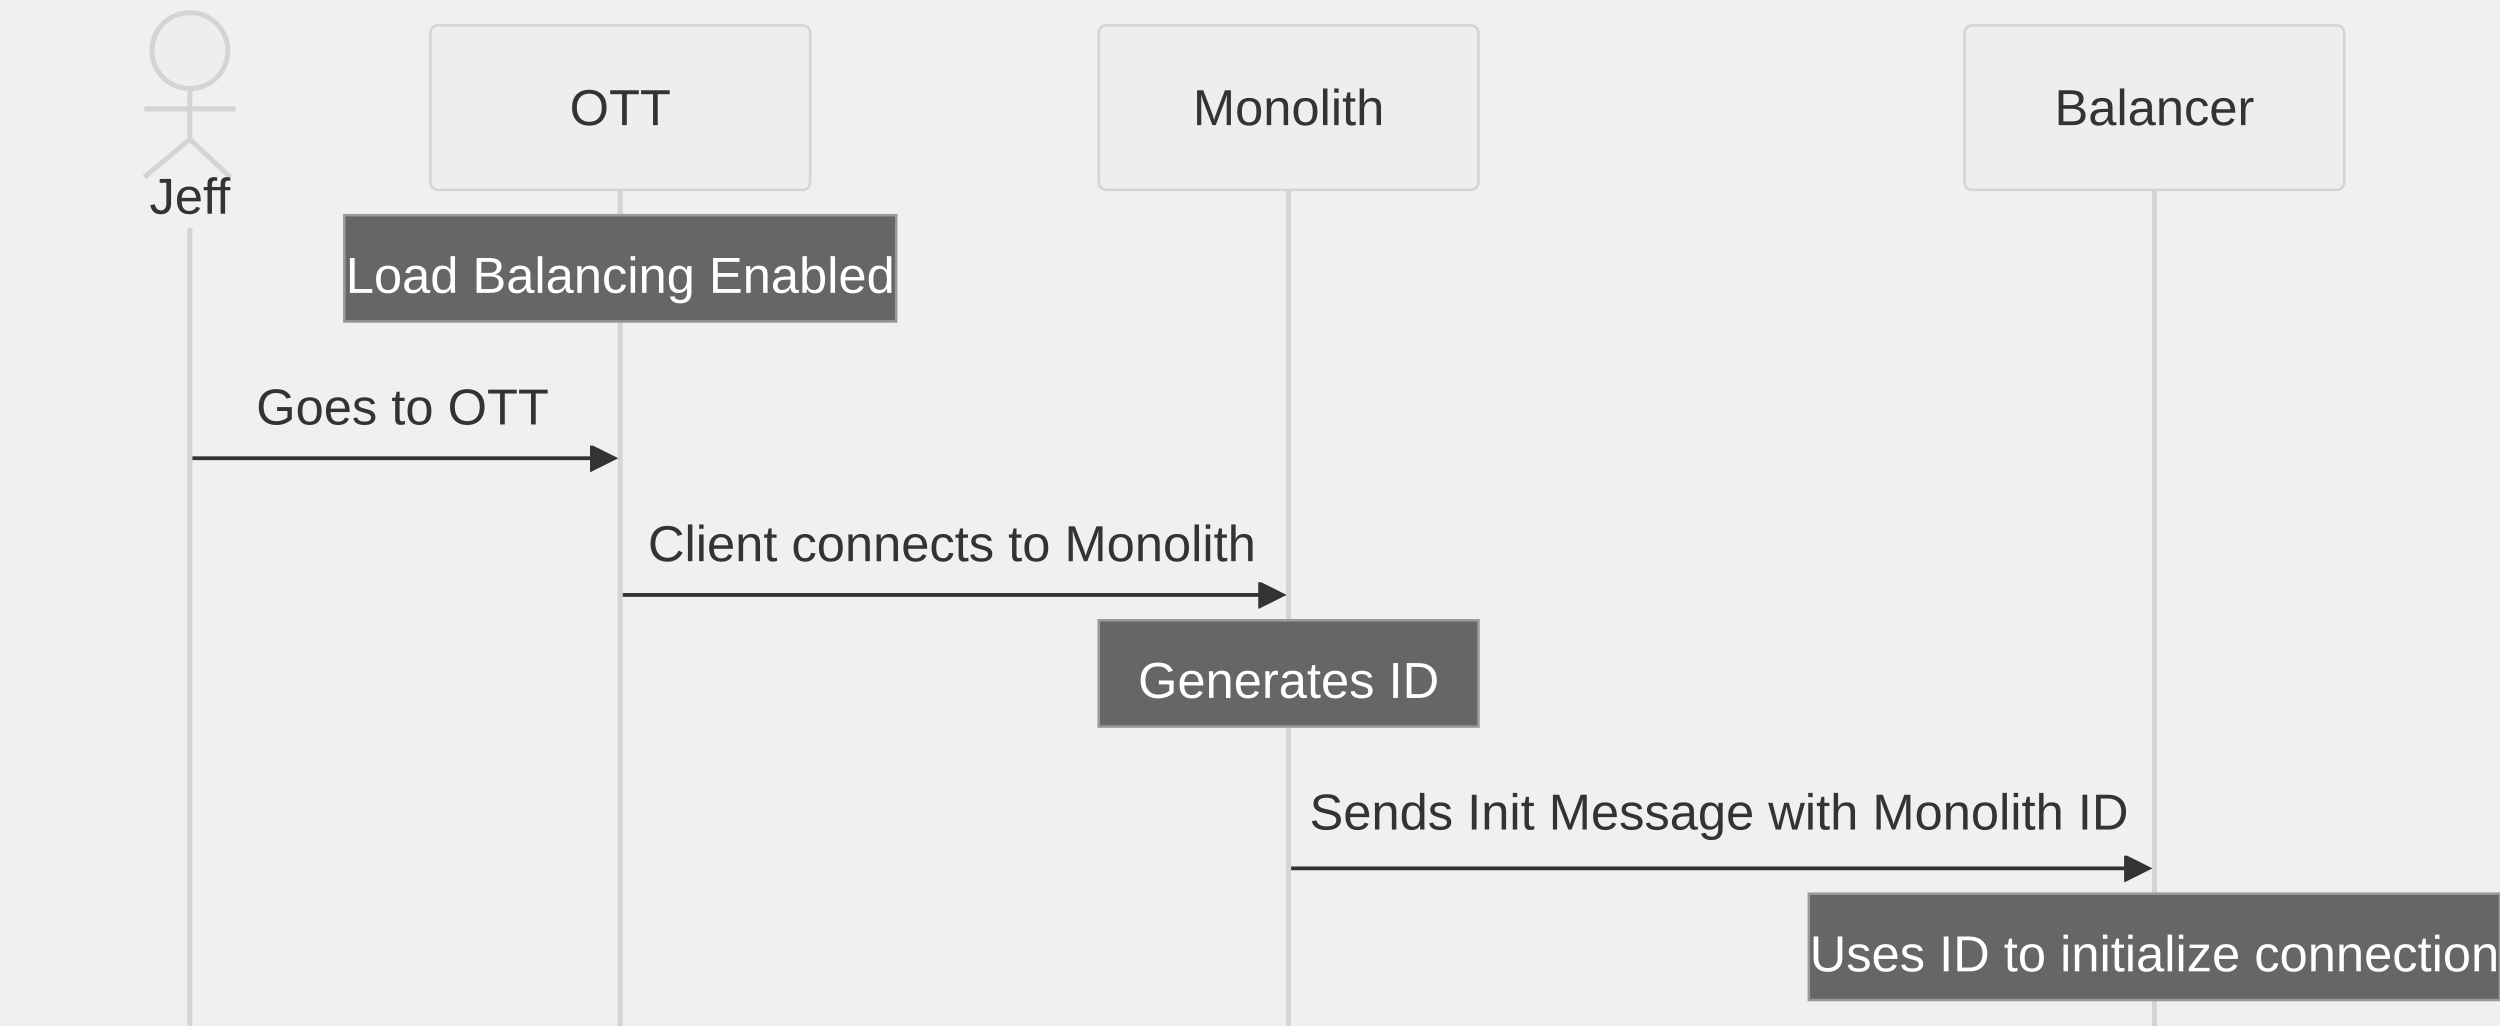
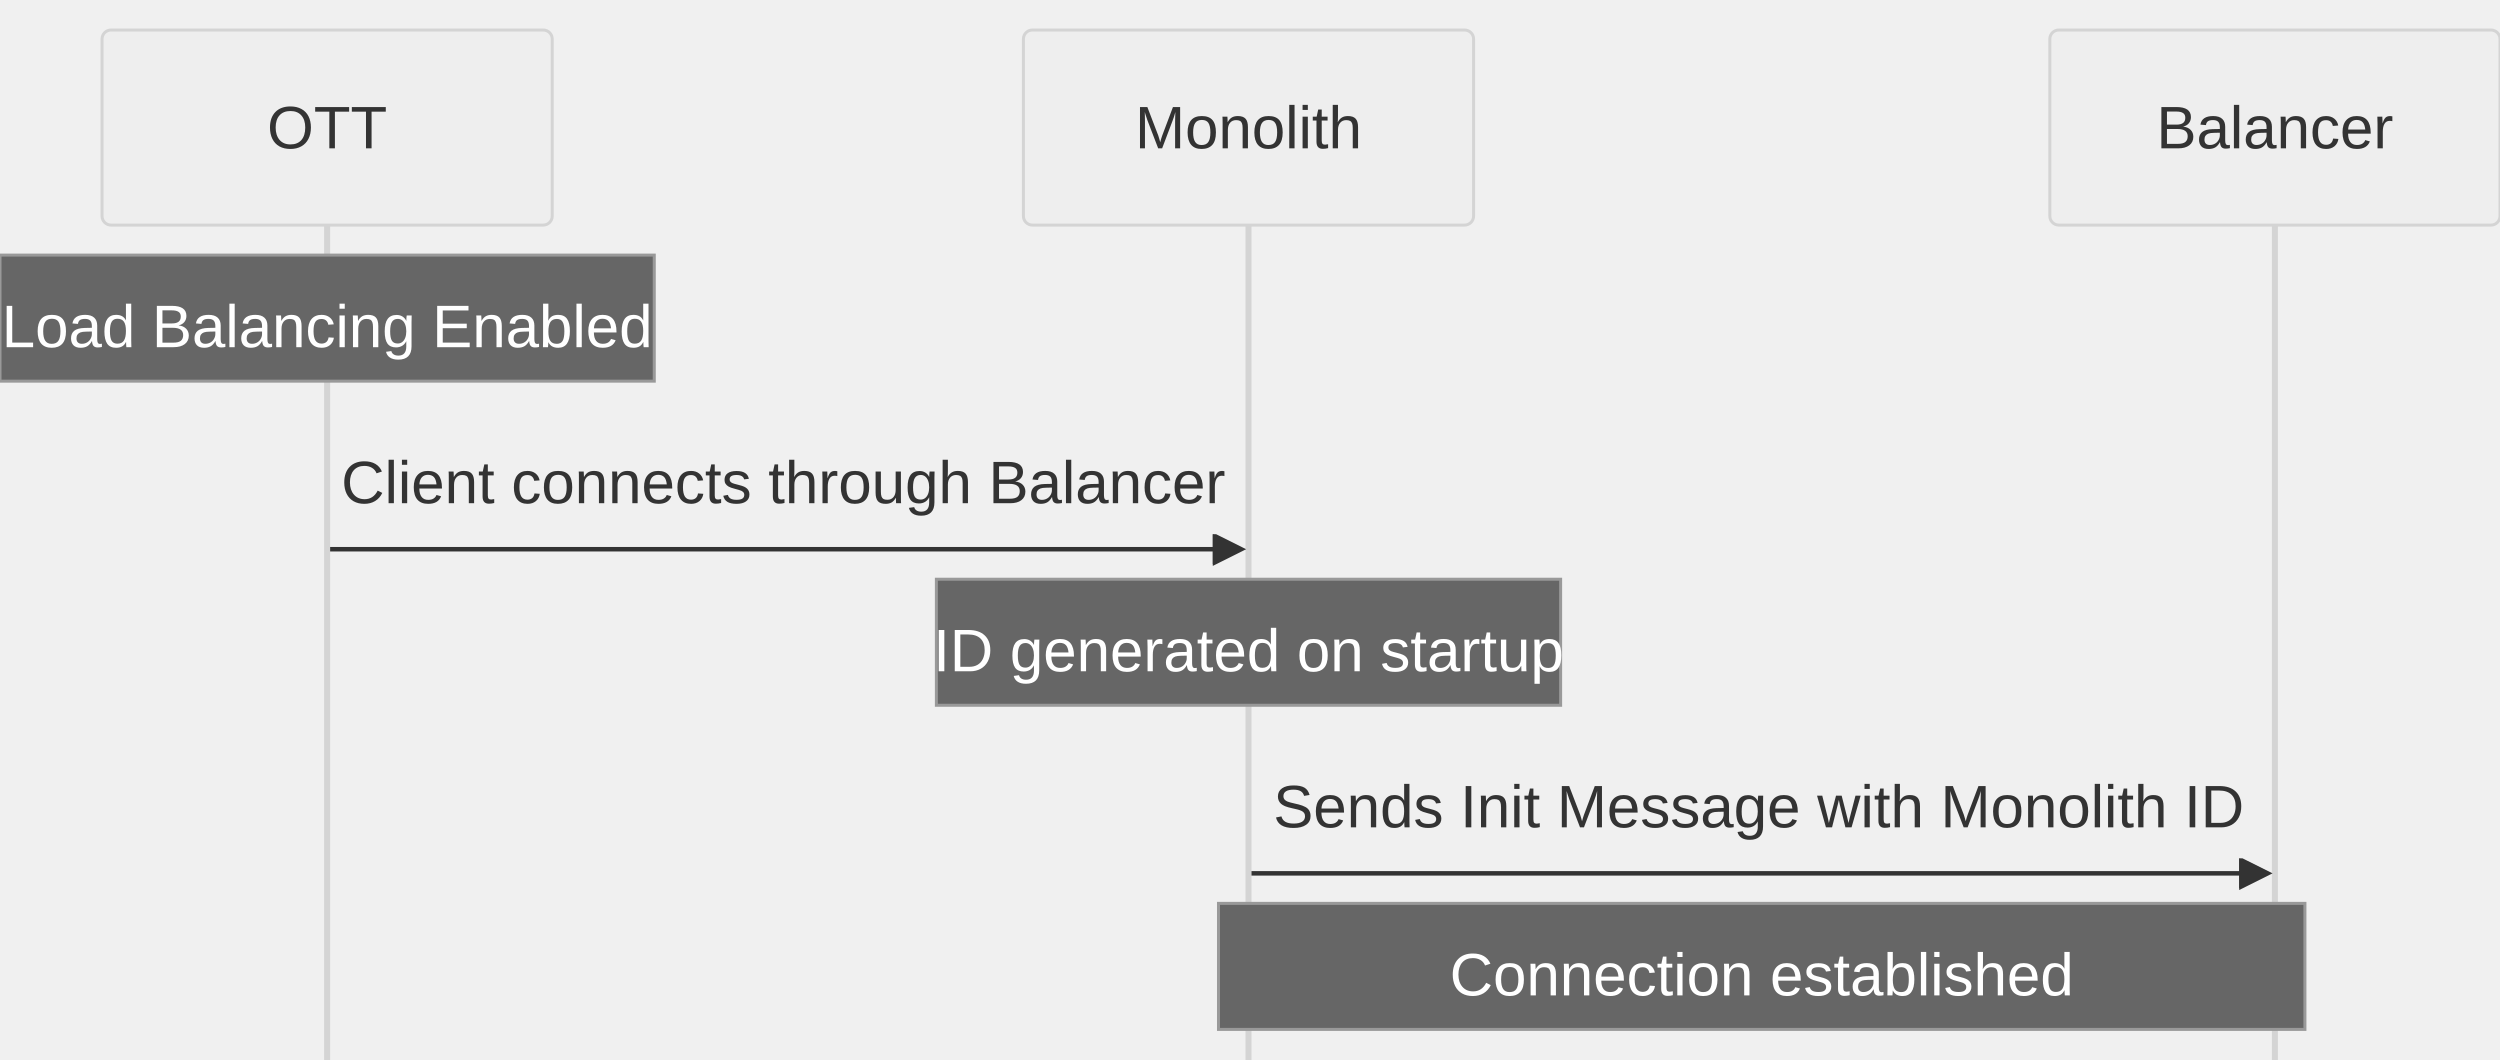
- <svg xmlns="http://www.w3.org/2000/svg" aria-roledescription="sequence" role="graphics-document document" viewBox="0 -10 987.5 405" style="max-width: 987.5px; background-color: white;" width="100%" id="my-svg">
+ <svg xmlns="http://www.w3.org/2000/svg" aria-roledescription="sequence" role="graphics-document document" viewBox="-34 -10 833 353" style="max-width: 833px; background-color: white;" width="100%" id="my-svg">
  <g>
-     <line stroke="#999" stroke-width="0.5px" class="200" y2="2000" x2="851" y1="5" x1="851" id="actor3" />
-     <g id="root-3">
-       <rect class="actor" ry="3" rx="3" height="65" width="150" stroke="#666" fill="#eaeaea" y="0" x="776" />
-       <text style="text-anchor: middle; font-size: 20px; font-weight: 400;" class="actor" alignment-baseline="central" dominant-baseline="central" y="32.5" x="851">
-         <tspan dy="0" x="851">Balancer</tspan>
+     <line stroke="#999" stroke-width="0.5px" class="200" y2="2000" x2="724" y1="5" x1="724" id="actor2" />
+     <g id="root-2">
+       <rect class="actor" ry="3" rx="3" height="65" width="150" stroke="#666" fill="#eaeaea" y="0" x="649" />
+       <text style="text-anchor: middle; font-size: 20px; font-weight: 400;" class="actor" alignment-baseline="central" dominant-baseline="central" y="32.5" x="724">
+         <tspan dy="0" x="724">Balancer</tspan>
      </text>
    </g>
  </g>
  <g>
-     <line stroke="#999" stroke-width="0.5px" class="200" y2="2000" x2="509" y1="5" x1="509" id="actor2" />
-     <g id="root-2">
-       <rect class="actor" ry="3" rx="3" height="65" width="150" stroke="#666" fill="#eaeaea" y="0" x="434" />
-       <text style="text-anchor: middle; font-size: 20px; font-weight: 400;" class="actor" alignment-baseline="central" dominant-baseline="central" y="32.5" x="509">
-         <tspan dy="0" x="509">Monolith</tspan>
+     <line stroke="#999" stroke-width="0.5px" class="200" y2="2000" x2="382" y1="5" x1="382" id="actor1" />
+     <g id="root-1">
+       <rect class="actor" ry="3" rx="3" height="65" width="150" stroke="#666" fill="#eaeaea" y="0" x="307" />
+       <text style="text-anchor: middle; font-size: 20px; font-weight: 400;" class="actor" alignment-baseline="central" dominant-baseline="central" y="32.5" x="382">
+         <tspan dy="0" x="382">Monolith</tspan>
      </text>
    </g>
  </g>
  <g>
-     <line stroke="#999" stroke-width="0.5px" class="200" y2="2000" x2="245" y1="5" x1="245" id="actor1" />
-     <g id="root-1">
-       <rect class="actor" ry="3" rx="3" height="65" width="150" stroke="#666" fill="#eaeaea" y="0" x="170" />
-       <text style="text-anchor: middle; font-size: 20px; font-weight: 400;" class="actor" alignment-baseline="central" dominant-baseline="central" y="32.5" x="245">
-         <tspan dy="0" x="245">OTT</tspan>
+     <line stroke="#999" stroke-width="0.5px" class="200" y2="2000" x2="75" y1="5" x1="75" id="actor0" />
+     <g id="root-0">
+       <rect class="actor" ry="3" rx="3" height="65" width="150" stroke="#666" fill="#eaeaea" y="0" x="0" />
+       <text style="text-anchor: middle; font-size: 20px; font-weight: 400;" class="actor" alignment-baseline="central" dominant-baseline="central" y="32.5" x="75">
+         <tspan dy="0" x="75">OTT</tspan>
      </text>
    </g>
  </g>
  <style>#my-svg{font-family:"trebuchet ms",verdana,arial,sans-serif;font-size:16px;fill:#000000;}#my-svg .error-icon{fill:#552222;}#my-svg .error-text{fill:#552222;stroke:#552222;}#my-svg .edge-thickness-normal{stroke-width:2px;}#my-svg .edge-thickness-thick{stroke-width:3.5px;}#my-svg .edge-pattern-solid{stroke-dasharray:0;}#my-svg .edge-pattern-dashed{stroke-dasharray:3;}#my-svg .edge-pattern-dotted{stroke-dasharray:2;}#my-svg .marker{fill:#666;stroke:#666;}#my-svg .marker.cross{stroke:#666;}#my-svg svg{font-family:"trebuchet ms",verdana,arial,sans-serif;font-size:16px;}#my-svg .actor{stroke:hsl(0, 0%, 83%);fill:#eee;}#my-svg text.actor&gt;tspan{fill:#333;stroke:none;}#my-svg .actor-line{stroke:#666;}#my-svg .messageLine0{stroke-width:1.5;stroke-dasharray:none;stroke:#333;}#my-svg .messageLine1{stroke-width:1.5;stroke-dasharray:2,2;stroke:#333;}#my-svg #arrowhead path{fill:#333;stroke:#333;}#my-svg .sequenceNumber{fill:white;}#my-svg #sequencenumber{fill:#333;}#my-svg #crosshead path{fill:#333;stroke:#333;}#my-svg .messageText{fill:#333;stroke:none;}#my-svg .labelBox{stroke:hsl(0, 0%, 83%);fill:#eee;}#my-svg .labelText,#my-svg .labelText&gt;tspan{fill:#333;stroke:none;}#my-svg .loopText,#my-svg .loopText&gt;tspan{fill:#333;stroke:none;}#my-svg .loopLine{stroke-width:2px;stroke-dasharray:2,2;stroke:hsl(0, 0%, 83%);fill:hsl(0, 0%, 83%);}#my-svg .note{stroke:#999;fill:#666;}#my-svg .noteText,#my-svg .noteText&gt;tspan{fill:#fff;stroke:none;}#my-svg .activation0{fill:#f4f4f4;stroke:#666;}#my-svg .activation1{fill:#f4f4f4;stroke:#666;}#my-svg .activation2{fill:#f4f4f4;stroke:#666;}#my-svg .actorPopupMenu{position:absolute;}#my-svg .actorPopupMenuPanel{position:absolute;fill:#eee;box-shadow:0px 8px 16px 0px rgba(0,0,0,0.2);filter:drop-shadow(3px 5px 2px rgb(0 0 0 / 0.4));}#my-svg .actor-man line{stroke:hsl(0, 0%, 83%);fill:#eee;}#my-svg .actor-man circle,#my-svg line{stroke:hsl(0, 0%, 83%);fill:#eee;stroke-width:2px;}#my-svg :root{--mermaid-font-family:"trebuchet ms",verdana,arial,sans-serif;}</style>
  <g />
  <defs>
    <symbol height="24" width="24" id="computer">
      <path d="M2 2v13h20v-13h-20zm18 11h-16v-9h16v9zm-10.228 6l.466-1h3.524l.467 1h-4.457zm14.228 3h-24l2-6h2.104l-1.33 4h18.45l-1.297-4h2.073l2 6zm-5-10h-14v-7h14v7z" transform="scale(.5)" />
    </symbol>
  </defs>
  <defs>
    <symbol clip-rule="evenodd" fill-rule="evenodd" id="database">
      <path d="M12.258.001l.256.004.255.005.253.008.251.01.249.012.247.015.246.016.242.019.241.02.239.023.236.024.233.027.231.028.229.031.225.032.223.034.22.036.217.038.214.04.211.041.208.043.205.045.201.046.198.048.194.05.191.051.187.053.183.054.18.056.175.057.172.059.168.06.163.061.16.063.155.064.15.066.074.033.073.033.071.034.07.034.069.035.068.035.067.035.066.035.064.036.064.036.062.036.06.036.06.037.058.037.058.037.055.038.055.038.053.038.052.038.051.039.05.039.048.039.047.039.045.04.044.04.043.04.041.04.04.041.039.041.037.041.036.041.034.041.033.042.032.042.03.042.029.042.027.042.026.043.024.043.023.043.021.043.02.043.018.044.017.043.015.044.013.044.012.044.011.045.009.044.007.045.006.045.004.045.002.045.001.045v17l-.001.045-.002.045-.004.045-.006.045-.007.045-.009.044-.011.045-.012.044-.013.044-.015.044-.017.043-.018.044-.02.043-.021.043-.023.043-.024.043-.026.043-.027.042-.029.042-.03.042-.032.042-.033.042-.034.041-.036.041-.037.041-.039.041-.04.041-.041.04-.043.04-.044.04-.045.04-.047.039-.048.039-.05.039-.051.039-.052.038-.053.038-.055.038-.055.038-.058.037-.058.037-.06.037-.06.036-.062.036-.064.036-.064.036-.066.035-.067.035-.068.035-.069.035-.07.034-.071.034-.073.033-.074.033-.15.066-.155.064-.16.063-.163.061-.168.06-.172.059-.175.057-.18.056-.183.054-.187.053-.191.051-.194.05-.198.048-.201.046-.205.045-.208.043-.211.041-.214.04-.217.038-.22.036-.223.034-.225.032-.229.031-.231.028-.233.027-.236.024-.239.023-.241.02-.242.019-.246.016-.247.015-.249.012-.251.01-.253.008-.255.005-.256.004-.258.001-.258-.001-.256-.004-.255-.005-.253-.008-.251-.01-.249-.012-.247-.015-.245-.016-.243-.019-.241-.02-.238-.023-.236-.024-.234-.027-.231-.028-.228-.031-.226-.032-.223-.034-.22-.036-.217-.038-.214-.04-.211-.041-.208-.043-.204-.045-.201-.046-.198-.048-.195-.05-.19-.051-.187-.053-.184-.054-.179-.056-.176-.057-.172-.059-.167-.06-.164-.061-.159-.063-.155-.064-.151-.066-.074-.033-.072-.033-.072-.034-.07-.034-.069-.035-.068-.035-.067-.035-.066-.035-.064-.036-.063-.036-.062-.036-.061-.036-.06-.037-.058-.037-.057-.037-.056-.038-.055-.038-.053-.038-.052-.038-.051-.039-.049-.039-.049-.039-.046-.039-.046-.04-.044-.04-.043-.04-.041-.04-.04-.041-.039-.041-.037-.041-.036-.041-.034-.041-.033-.042-.032-.042-.03-.042-.029-.042-.027-.042-.026-.043-.024-.043-.023-.043-.021-.043-.02-.043-.018-.044-.017-.043-.015-.044-.013-.044-.012-.044-.011-.045-.009-.044-.007-.045-.006-.045-.004-.045-.002-.045-.001-.045v-17l.001-.045.002-.045.004-.045.006-.045.007-.045.009-.044.011-.045.012-.044.013-.044.015-.044.017-.043.018-.044.02-.043.021-.043.023-.043.024-.043.026-.043.027-.042.029-.042.03-.042.032-.042.033-.042.034-.041.036-.041.037-.041.039-.041.04-.041.041-.04.043-.04.044-.04.046-.04.046-.039.049-.039.049-.039.051-.039.052-.038.053-.038.055-.038.056-.038.057-.037.058-.037.06-.037.061-.036.062-.036.063-.036.064-.036.066-.035.067-.035.068-.035.069-.035.07-.034.072-.034.072-.033.074-.033.151-.066.155-.064.159-.063.164-.061.167-.06.172-.059.176-.057.179-.056.184-.054.187-.053.19-.051.195-.05.198-.048.201-.046.204-.045.208-.043.211-.041.214-.04.217-.038.22-.036.223-.034.226-.032.228-.031.231-.028.234-.027.236-.024.238-.023.241-.02.243-.019.245-.016.247-.015.249-.012.251-.01.253-.008.255-.005.256-.004.258-.001.258.001zm-9.258 20.499v.01l.001.021.003.021.004.022.005.021.006.022.007.022.009.023.01.022.011.023.012.023.013.023.015.023.016.024.017.023.018.024.019.024.021.024.022.025.023.024.024.025.052.049.056.05.061.051.066.051.07.051.075.051.079.052.084.052.088.052.092.052.097.052.102.051.105.052.11.052.114.051.119.051.123.051.127.05.131.05.135.05.139.048.144.049.147.047.152.047.155.047.16.045.163.045.167.043.171.043.176.041.178.041.183.039.187.039.19.037.194.035.197.035.202.033.204.031.209.03.212.029.216.027.219.025.222.024.226.021.23.02.233.018.236.016.24.015.243.012.246.01.249.008.253.005.256.004.259.001.26-.001.257-.004.254-.005.25-.008.247-.011.244-.012.241-.014.237-.016.233-.018.231-.021.226-.021.224-.024.22-.026.216-.027.212-.028.21-.031.205-.031.202-.034.198-.034.194-.036.191-.037.187-.039.183-.04.179-.04.175-.042.172-.043.168-.044.163-.045.16-.046.155-.046.152-.047.148-.048.143-.049.139-.049.136-.05.131-.05.126-.05.123-.051.118-.052.114-.051.11-.052.106-.052.101-.052.096-.052.092-.052.088-.053.083-.051.079-.052.074-.052.07-.051.065-.051.06-.051.056-.05.051-.05.023-.024.023-.025.021-.024.02-.024.019-.024.018-.024.017-.024.015-.023.014-.024.013-.023.012-.023.01-.023.01-.022.008-.022.006-.022.006-.022.004-.022.004-.021.001-.021.001-.021v-4.127l-.077.055-.08.053-.083.054-.085.053-.087.052-.09.052-.093.051-.095.05-.097.05-.1.049-.102.049-.105.048-.106.047-.109.047-.111.046-.114.045-.115.045-.118.044-.12.043-.122.042-.124.042-.126.041-.128.04-.13.04-.132.038-.134.038-.135.037-.138.037-.139.035-.142.035-.143.034-.144.033-.147.032-.148.031-.15.03-.151.03-.153.029-.154.027-.156.027-.158.026-.159.025-.161.024-.162.023-.163.022-.165.021-.166.02-.167.019-.169.018-.169.017-.171.016-.173.015-.173.014-.175.013-.175.012-.177.011-.178.01-.179.008-.179.008-.181.006-.182.005-.182.004-.184.003-.184.002h-.37l-.184-.002-.184-.003-.182-.004-.182-.005-.181-.006-.179-.008-.179-.008-.178-.01-.176-.011-.176-.012-.175-.013-.173-.014-.172-.015-.171-.016-.17-.017-.169-.018-.167-.019-.166-.02-.165-.021-.163-.022-.162-.023-.161-.024-.159-.025-.157-.026-.156-.027-.155-.027-.153-.029-.151-.03-.15-.03-.148-.031-.146-.032-.145-.033-.143-.034-.141-.035-.14-.035-.137-.037-.136-.037-.134-.038-.132-.038-.13-.04-.128-.04-.126-.041-.124-.042-.122-.042-.12-.044-.117-.043-.116-.045-.113-.045-.112-.046-.109-.047-.106-.047-.105-.048-.102-.049-.1-.049-.097-.05-.095-.05-.093-.052-.09-.051-.087-.052-.085-.053-.083-.054-.08-.054-.077-.054v4.127zm0-5.654v.011l.001.021.003.021.004.021.005.022.006.022.007.022.009.022.01.022.011.023.012.023.013.023.015.024.016.023.017.024.018.024.019.024.021.024.022.024.023.025.024.024.052.05.056.05.061.05.066.051.07.051.075.052.079.051.084.052.088.052.092.052.097.052.102.052.105.052.11.051.114.051.119.052.123.05.127.051.131.05.135.049.139.049.144.048.147.048.152.047.155.046.16.045.163.045.167.044.171.042.176.042.178.04.183.04.187.038.19.037.194.036.197.034.202.033.204.032.209.03.212.028.216.027.219.025.222.024.226.022.23.02.233.018.236.016.24.014.243.012.246.01.249.008.253.006.256.003.259.001.26-.001.257-.003.254-.006.25-.008.247-.01.244-.012.241-.015.237-.016.233-.018.231-.02.226-.022.224-.024.22-.025.216-.027.212-.029.21-.03.205-.032.202-.033.198-.035.194-.036.191-.037.187-.039.183-.039.179-.041.175-.042.172-.043.168-.044.163-.045.16-.045.155-.047.152-.047.148-.048.143-.048.139-.05.136-.049.131-.05.126-.051.123-.051.118-.051.114-.052.11-.052.106-.052.101-.052.096-.052.092-.052.088-.052.083-.052.079-.052.074-.051.07-.052.065-.051.06-.05.056-.051.051-.049.023-.025.023-.024.021-.025.02-.024.019-.024.018-.024.017-.024.015-.023.014-.023.013-.024.012-.022.01-.023.01-.023.008-.022.006-.022.006-.022.004-.021.004-.022.001-.021.001-.021v-4.139l-.077.054-.08.054-.083.054-.085.052-.087.053-.09.051-.093.051-.095.051-.097.05-.1.049-.102.049-.105.048-.106.047-.109.047-.111.046-.114.045-.115.044-.118.044-.12.044-.122.042-.124.042-.126.041-.128.04-.13.039-.132.039-.134.038-.135.037-.138.036-.139.036-.142.035-.143.033-.144.033-.147.033-.148.031-.15.03-.151.03-.153.028-.154.028-.156.027-.158.026-.159.025-.161.024-.162.023-.163.022-.165.021-.166.02-.167.019-.169.018-.169.017-.171.016-.173.015-.173.014-.175.013-.175.012-.177.011-.178.009-.179.009-.179.007-.181.007-.182.005-.182.004-.184.003-.184.002h-.37l-.184-.002-.184-.003-.182-.004-.182-.005-.181-.007-.179-.007-.179-.009-.178-.009-.176-.011-.176-.012-.175-.013-.173-.014-.172-.015-.171-.016-.17-.017-.169-.018-.167-.019-.166-.02-.165-.021-.163-.022-.162-.023-.161-.024-.159-.025-.157-.026-.156-.027-.155-.028-.153-.028-.151-.03-.15-.03-.148-.031-.146-.033-.145-.033-.143-.033-.141-.035-.14-.036-.137-.036-.136-.037-.134-.038-.132-.039-.13-.039-.128-.04-.126-.041-.124-.042-.122-.043-.12-.043-.117-.044-.116-.044-.113-.046-.112-.046-.109-.046-.106-.047-.105-.048-.102-.049-.1-.049-.097-.05-.095-.051-.093-.051-.09-.051-.087-.053-.085-.052-.083-.054-.08-.054-.077-.054v4.139zm0-5.666v.011l.001.02.003.022.004.021.005.022.006.021.007.022.009.023.01.022.011.023.012.023.013.023.015.023.016.024.017.024.018.023.019.024.021.025.022.024.023.024.024.025.052.05.056.05.061.05.066.051.07.051.075.052.079.051.084.052.088.052.092.052.097.052.102.052.105.051.11.052.114.051.119.051.123.051.127.05.131.05.135.05.139.049.144.048.147.048.152.047.155.046.16.045.163.045.167.043.171.043.176.042.178.04.183.04.187.038.19.037.194.036.197.034.202.033.204.032.209.03.212.028.216.027.219.025.222.024.226.021.23.02.233.018.236.017.24.014.243.012.246.01.249.008.253.006.256.003.259.001.26-.001.257-.003.254-.006.25-.008.247-.01.244-.013.241-.014.237-.016.233-.018.231-.02.226-.022.224-.024.22-.025.216-.027.212-.029.21-.03.205-.032.202-.033.198-.035.194-.036.191-.037.187-.039.183-.039.179-.041.175-.042.172-.043.168-.044.163-.045.16-.045.155-.047.152-.047.148-.048.143-.049.139-.049.136-.049.131-.051.126-.05.123-.051.118-.052.114-.051.11-.052.106-.052.101-.052.096-.052.092-.052.088-.052.083-.052.079-.052.074-.052.07-.051.065-.051.06-.051.056-.05.051-.049.023-.025.023-.025.021-.024.02-.024.019-.024.018-.024.017-.024.015-.023.014-.024.013-.023.012-.023.01-.022.01-.023.008-.022.006-.022.006-.022.004-.022.004-.021.001-.021.001-.021v-4.153l-.077.054-.08.054-.083.053-.085.053-.087.053-.09.051-.093.051-.095.051-.097.05-.1.049-.102.048-.105.048-.106.048-.109.046-.111.046-.114.046-.115.044-.118.044-.12.043-.122.043-.124.042-.126.041-.128.04-.13.039-.132.039-.134.038-.135.037-.138.036-.139.036-.142.034-.143.034-.144.033-.147.032-.148.032-.15.03-.151.03-.153.028-.154.028-.156.027-.158.026-.159.024-.161.024-.162.023-.163.023-.165.021-.166.02-.167.019-.169.018-.169.017-.171.016-.173.015-.173.014-.175.013-.175.012-.177.01-.178.01-.179.009-.179.007-.181.006-.182.006-.182.004-.184.003-.184.001-.185.001-.185-.001-.184-.001-.184-.003-.182-.004-.182-.006-.181-.006-.179-.007-.179-.009-.178-.01-.176-.01-.176-.012-.175-.013-.173-.014-.172-.015-.171-.016-.17-.017-.169-.018-.167-.019-.166-.02-.165-.021-.163-.023-.162-.023-.161-.024-.159-.024-.157-.026-.156-.027-.155-.028-.153-.028-.151-.03-.15-.03-.148-.032-.146-.032-.145-.033-.143-.034-.141-.034-.14-.036-.137-.036-.136-.037-.134-.038-.132-.039-.13-.039-.128-.041-.126-.041-.124-.041-.122-.043-.12-.043-.117-.044-.116-.044-.113-.046-.112-.046-.109-.046-.106-.048-.105-.048-.102-.048-.1-.05-.097-.049-.095-.051-.093-.051-.09-.052-.087-.052-.085-.053-.083-.053-.08-.054-.077-.054v4.153zm8.74-8.179l-.257.004-.254.005-.25.008-.247.011-.244.012-.241.014-.237.016-.233.018-.231.021-.226.022-.224.023-.22.026-.216.027-.212.028-.21.031-.205.032-.202.033-.198.034-.194.036-.191.038-.187.038-.183.04-.179.041-.175.042-.172.043-.168.043-.163.045-.16.046-.155.046-.152.048-.148.048-.143.048-.139.049-.136.05-.131.05-.126.051-.123.051-.118.051-.114.052-.11.052-.106.052-.101.052-.096.052-.092.052-.088.052-.083.052-.079.052-.074.051-.07.052-.065.051-.06.05-.056.05-.051.05-.023.025-.023.024-.021.024-.02.025-.019.024-.018.024-.017.023-.015.024-.014.023-.013.023-.012.023-.01.023-.01.022-.008.022-.006.023-.006.021-.004.022-.004.021-.001.021-.001.021.001.021.001.021.004.021.004.022.006.021.006.023.008.022.01.022.01.023.012.023.013.023.014.023.015.024.017.023.018.024.019.024.02.025.021.024.023.024.023.025.051.05.056.05.06.05.065.051.07.052.074.051.079.052.083.052.088.052.092.052.096.052.101.052.106.052.11.052.114.052.118.051.123.051.126.051.131.05.136.05.139.049.143.048.148.048.152.048.155.046.16.046.163.045.168.043.172.043.175.042.179.041.183.04.187.038.191.038.194.036.198.034.202.033.205.032.21.031.212.028.216.027.22.026.224.023.226.022.231.021.233.018.237.016.241.014.244.012.247.011.25.008.254.005.257.004.26.001.26-.001.257-.004.254-.005.25-.008.247-.011.244-.012.241-.014.237-.016.233-.018.231-.021.226-.022.224-.023.22-.026.216-.027.212-.028.21-.031.205-.032.202-.033.198-.034.194-.036.191-.038.187-.038.183-.04.179-.041.175-.042.172-.043.168-.043.163-.045.16-.046.155-.046.152-.048.148-.048.143-.048.139-.049.136-.05.131-.05.126-.051.123-.051.118-.051.114-.052.11-.052.106-.052.101-.052.096-.052.092-.052.088-.052.083-.052.079-.052.074-.051.07-.052.065-.051.06-.05.056-.05.051-.05.023-.025.023-.024.021-.024.02-.025.019-.024.018-.024.017-.023.015-.024.014-.023.013-.023.012-.023.01-.023.01-.022.008-.022.006-.023.006-.021.004-.022.004-.021.001-.021.001-.021-.001-.021-.001-.021-.004-.021-.004-.022-.006-.021-.006-.023-.008-.022-.01-.022-.01-.023-.012-.023-.013-.023-.014-.023-.015-.024-.017-.023-.018-.024-.019-.024-.02-.025-.021-.024-.023-.024-.023-.025-.051-.05-.056-.05-.06-.05-.065-.051-.07-.052-.074-.051-.079-.052-.083-.052-.088-.052-.092-.052-.096-.052-.101-.052-.106-.052-.11-.052-.114-.052-.118-.051-.123-.051-.126-.051-.131-.05-.136-.05-.139-.049-.143-.048-.148-.048-.152-.048-.155-.046-.16-.046-.163-.045-.168-.043-.172-.043-.175-.042-.179-.041-.183-.04-.187-.038-.191-.038-.194-.036-.198-.034-.202-.033-.205-.032-.21-.031-.212-.028-.216-.027-.22-.026-.224-.023-.226-.022-.231-.021-.233-.018-.237-.016-.241-.014-.244-.012-.247-.011-.25-.008-.254-.005-.257-.004-.26-.001-.26.001z" transform="scale(.5)" />
    </symbol>
  </defs>
  <defs>
    <symbol height="24" width="24" id="clock">
      <path d="M12 2c5.514 0 10 4.486 10 10s-4.486 10-10 10-10-4.486-10-10 4.486-10 10-10zm0-2c-6.627 0-12 5.373-12 12s5.373 12 12 12 12-5.373 12-12-5.373-12-12-12zm5.848 12.459c.202.038.202.333.001.372-1.907.361-6.045 1.111-6.547 1.111-.719 0-1.301-.582-1.301-1.301 0-.512.77-5.447 1.125-7.445.034-.192.312-.181.343.014l.985 6.238 5.394 1.011z" transform="scale(.5)" />
    </symbol>
  </defs>
  <defs>
    <marker orient="auto" markerHeight="12" markerWidth="12" markerUnits="userSpaceOnUse" refY="5" refX="7.9" id="arrowhead">
      <path d="M 0 0 L 10 5 L 0 10 z" />
    </marker>
  </defs>
  <defs>
    <marker refY="4.5" refX="4" orient="auto" markerHeight="8" markerWidth="15" id="crosshead">
      <path style="stroke-dasharray: 0, 0;" d="M 1,2 L 6,7 M 6,2 L 1,7" stroke-width="1pt" stroke="#000000" fill="none" />
    </marker>
  </defs>
  <defs>
    <marker orient="auto" markerHeight="28" markerWidth="20" refY="7" refX="15.5" id="filled-head">
      <path d="M 18,7 L9,13 L14,7 L9,1 Z" />
    </marker>
  </defs>
  <defs>
    <marker orient="auto" markerHeight="40" markerWidth="60" refY="15" refX="15" id="sequencenumber">
      <circle r="6" cy="15" cx="15" />
    </marker>
  </defs>
  <g>
-     <rect class="note" ry="0" rx="0" height="42" width="218" stroke="#666" fill="#EDF2AE" y="75" x="136" />
-     <text style="font-size: 20px; font-weight: 400;" dy="1em" class="noteText" alignment-baseline="middle" dominant-baseline="middle" text-anchor="middle" y="80" x="245">
-       <tspan x="245">Load Balancing Enabled</tspan>
+     <rect class="note" ry="0" rx="0" height="42" width="218" stroke="#666" fill="#EDF2AE" y="75" x="-34" />
+     <text style="font-size: 20px; font-weight: 400;" dy="1em" class="noteText" alignment-baseline="middle" dominant-baseline="middle" text-anchor="middle" y="80" x="75">
+       <tspan x="75">Load Balancing Enabled</tspan>
    </text>
  </g>
  <g>
-     <rect class="note" ry="0" rx="0" height="42" width="150" stroke="#666" fill="#EDF2AE" y="235" x="434" />
-     <text style="font-size: 20px; font-weight: 400;" dy="1em" class="noteText" alignment-baseline="middle" dominant-baseline="middle" text-anchor="middle" y="240" x="509">
-       <tspan x="509">Generates ID</tspan>
+     <rect class="note" ry="0" rx="0" height="42" width="208" stroke="#666" fill="#EDF2AE" y="183" x="278" />
+     <text style="font-size: 20px; font-weight: 400;" dy="1em" class="noteText" alignment-baseline="middle" dominant-baseline="middle" text-anchor="middle" y="188" x="382">
+       <tspan x="382">ID generated on startup</tspan>
    </text>
  </g>
  <g>
-     <rect class="note" ry="0" rx="0" height="42" width="273" stroke="#666" fill="#EDF2AE" y="343" x="714.5" />
-     <text style="font-size: 20px; font-weight: 400;" dy="1em" class="noteText" alignment-baseline="middle" dominant-baseline="middle" text-anchor="middle" y="348" x="851">
-       <tspan x="851">Uses ID to initialize connection</tspan>
+     <rect class="note" ry="0" rx="0" height="42" width="362" stroke="#666" fill="#EDF2AE" y="291" x="372" />
+     <text style="font-size: 20px; font-weight: 400;" dy="1em" class="noteText" alignment-baseline="middle" dominant-baseline="middle" text-anchor="middle" y="296" x="553">
+       <tspan x="553">Connection established</tspan>
    </text>
  </g>
-   <line stroke="#999" stroke-width="0.5px" class="200" y2="2000" x2="75" y1="80" x1="75" id="actor0" />
-   <g class="actor-man">
-     <line y2="45" x2="75" y1="25" x1="75" id="actor-man-torso0" />
-     <line y2="33" x2="93" y1="33" x1="57" id="actor-man-arms0" />
-     <line y2="45" x2="75" y1="60" x1="57" />
-     <line y2="60" x2="91" y1="45" x1="75" />
-     <circle height="65" width="150" r="15" cy="10" cx="75" />
-     <text style="text-anchor: middle; font-size: 20px; font-weight: 400;" class="actor" alignment-baseline="central" dominant-baseline="central" y="67.5" x="75">
-       <tspan dy="0" x="75">Jeff</tspan>
-     </text>
-   </g>
-   <text style="font-size: 20px; font-weight: 400;" dy="1em" class="messageText" alignment-baseline="middle" dominant-baseline="middle" text-anchor="middle" y="132" x="159">Goes to OTT</text>
-   <line style="fill: none;" marker-end="url(#arrowhead)" stroke="none" stroke-width="2" class="messageLine0" y2="171" x2="241" y1="171" x1="76" />
-   <text style="font-size: 20px; font-weight: 400;" dy="1em" class="messageText" alignment-baseline="middle" dominant-baseline="middle" text-anchor="middle" y="186" x="376">Client connects to Monolith</text>
-   <line style="fill: none;" marker-end="url(#arrowhead)" stroke="none" stroke-width="2" class="messageLine0" y2="225" x2="505" y1="225" x1="246" />
-   <text style="font-size: 20px; font-weight: 400;" dy="1em" class="messageText" alignment-baseline="middle" dominant-baseline="middle" text-anchor="middle" y="292" x="679">Sends Init Message with Monolith ID</text>
-   <line style="fill: none;" marker-end="url(#arrowhead)" stroke="none" stroke-width="2" class="messageLine0" y2="333" x2="847" y1="333" x1="510" />
+   <text style="font-size: 20px; font-weight: 400;" dy="1em" class="messageText" alignment-baseline="middle" dominant-baseline="middle" text-anchor="middle" y="132" x="227">Client connects through Balancer</text>
+   <line style="fill: none;" marker-end="url(#arrowhead)" stroke="none" stroke-width="2" class="messageLine0" y2="173" x2="378" y1="173" x1="76" />
+   <text style="font-size: 20px; font-weight: 400;" dy="1em" class="messageText" alignment-baseline="middle" dominant-baseline="middle" text-anchor="middle" y="240" x="552">Sends Init Message with Monolith ID</text>
+   <line style="fill: none;" marker-end="url(#arrowhead)" stroke="none" stroke-width="2" class="messageLine0" y2="281" x2="720" y1="281" x1="383" />
</svg>
